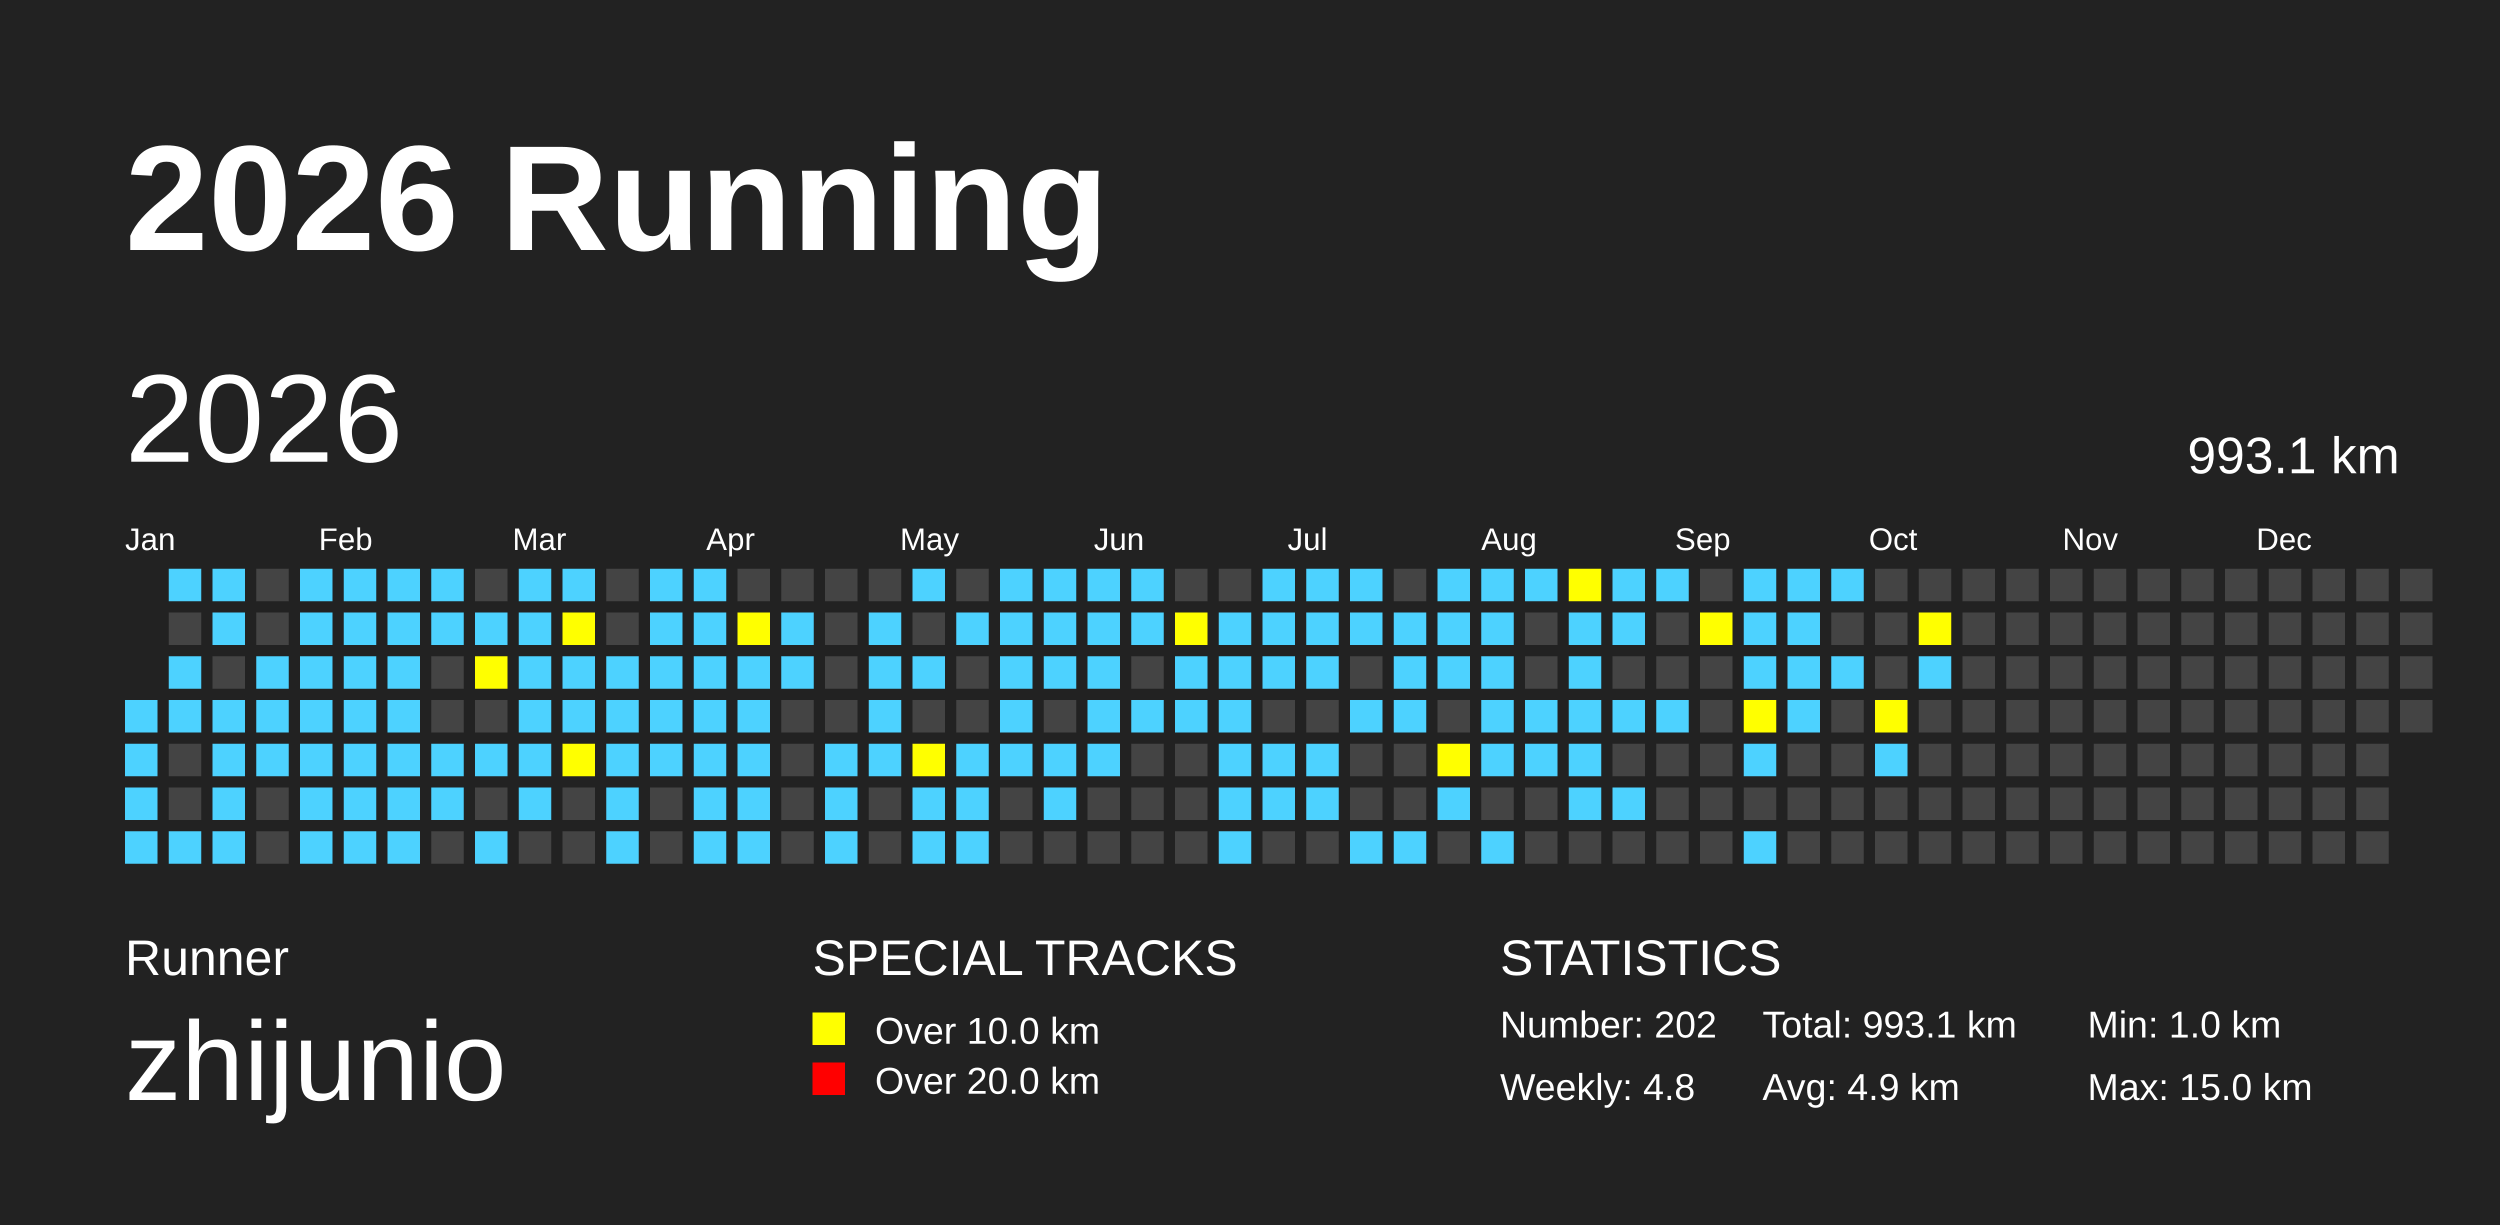
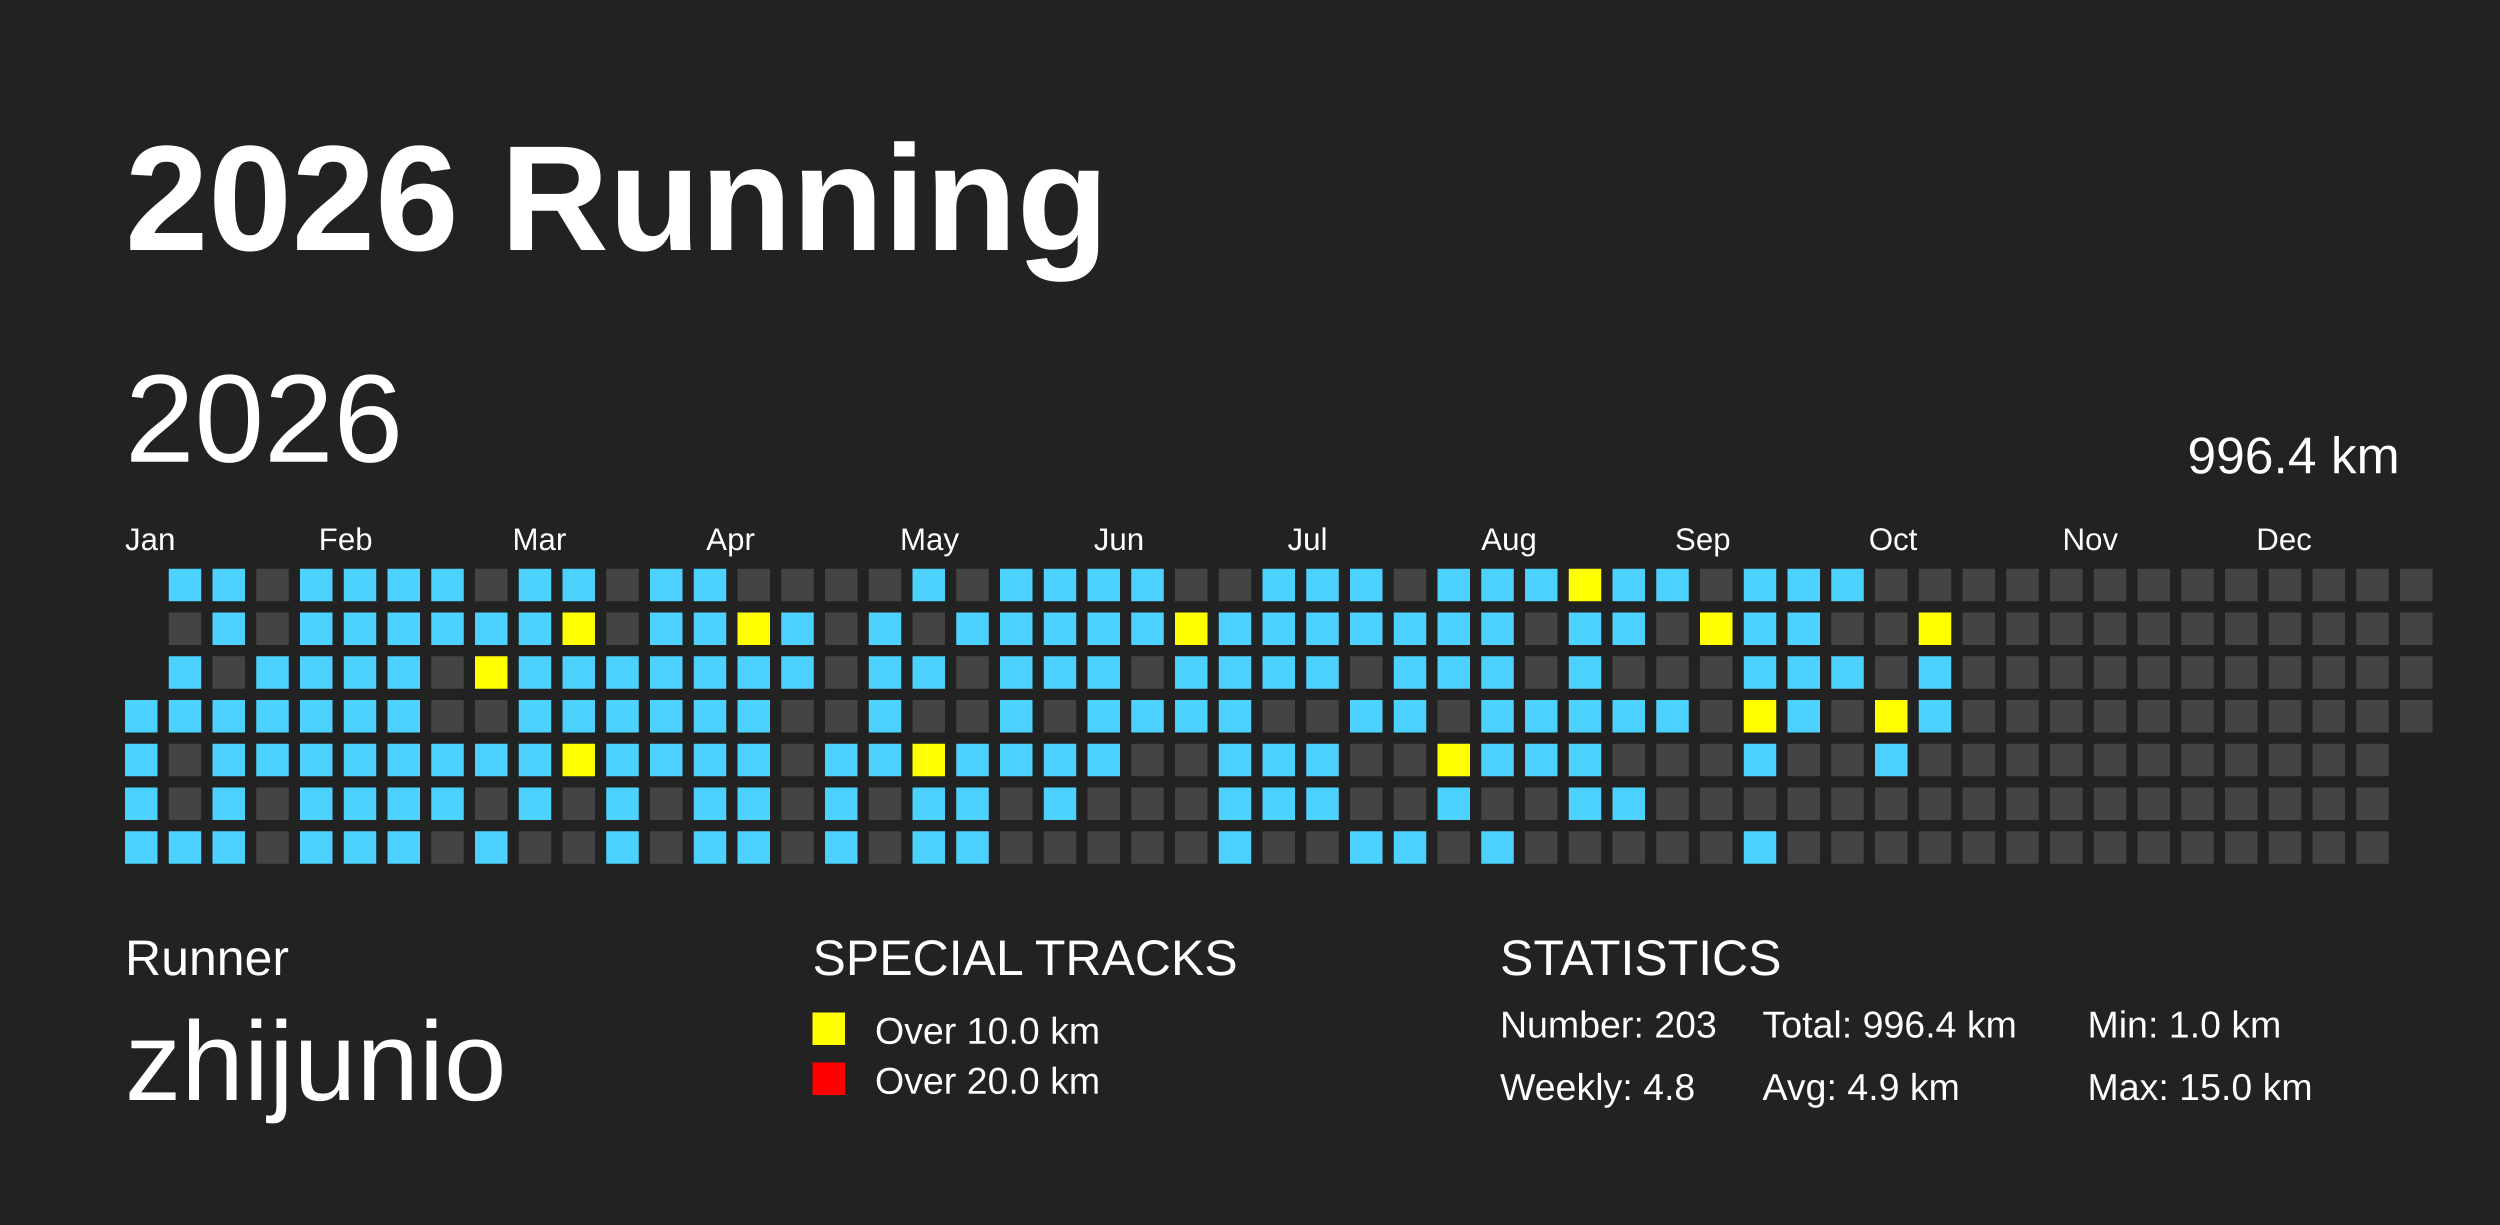
<svg xmlns="http://www.w3.org/2000/svg" baseProfile="full" height="98mm" version="1.1" viewBox="0,0,200,98" width="200mm">
  <defs>
    <pattern height="2" id="indoor-stripe" patternUnits="userSpaceOnUse" width="2">
      <line stroke="white" stroke-opacity="0.45" stroke-width="0.5" x1="0" x2="2" y1="2" y2="0" />
    </pattern>
  </defs>
  <rect fill="#222222" height="98" width="200" x="0" y="0" />
  <text fill="#FFFFFF" style="font-size:12px; font-family:Arial; font-weight:bold;" x="10" y="20">2026 Running</text>
  <text fill="#FFFFFF" style="font-size:4px; font-family:Arial" x="10" y="78">Runner</text>
  <text fill="#FFFFFF" style="font-size:9px; font-family:Arial" x="10" y="88">zhijunio</text>
  <text fill="#FFFFFF" style="font-size:4px; font-family:Arial" x="65" y="78">SPECIAL TRACKS</text>
  <rect fill="yellow" height="2.6" width="2.6" x="65" y="81" />
  <text fill="#FFFFFF" style="font-size:3px; font-family:Arial" x="70" y="83.5">Over 10.0 km</text>
  <rect fill="red" height="2.6" width="2.6" x="65" y="85" />
  <text fill="#FFFFFF" style="font-size:3px; font-family:Arial" x="70" y="87.5">Over 20.0 km</text>
  <text fill="#FFFFFF" style="font-size:4px; font-family:Arial" x="120" y="78">STATISTICS</text>
-   <text fill="#FFFFFF" style="font-size:3px; font-family:Arial" x="120" y="83">Number: 202</text>
+   <text fill="#FFFFFF" style="font-size:3px; font-family:Arial" x="120" y="83">Number: 203</text>
  <text fill="#FFFFFF" style="font-size:3px; font-family:Arial" x="120" y="88">Weekly: 4.8</text>
-   <text fill="#FFFFFF" style="font-size:3px; font-family:Arial" x="141" y="83">Total: 993.1 km</text>
+   <text fill="#FFFFFF" style="font-size:3px; font-family:Arial" x="141" y="83">Total: 996.4 km</text>
  <text fill="#FFFFFF" style="font-size:3px; font-family:Arial" x="141" y="88">Avg: 4.9 km</text>
  <text fill="#FFFFFF" style="font-size:3px; font-family:Arial" x="167" y="83">Min: 1.0 km</text>
  <text fill="#FFFFFF" style="font-size:3px; font-family:Arial" x="167" y="88">Max: 15.0 km</text>
  <text dominant-baseline="hanging" fill="#FFFFFF" style="font-size:10.0px; font-family:Arial;" x="10" y="30">2026</text>
-   <text dominant-baseline="hanging" fill="#FFFFFF" style="font-size:4.125px; font-family:Arial;" x="175" y="35">993.1 km</text>
+   <text dominant-baseline="hanging" fill="#FFFFFF" style="font-size:4.125px; font-family:Arial;" x="175" y="35">996.4 km</text>
  <text fill="#FFFFFF" style="font-size:2.5px; font-family:Arial" x="10.0" y="44">Jan</text>
  <text fill="#FFFFFF" style="font-size:2.5px; font-family:Arial" x="25.5" y="44">Feb</text>
  <text fill="#FFFFFF" style="font-size:2.5px; font-family:Arial" x="41.0" y="44">Mar</text>
  <text fill="#FFFFFF" style="font-size:2.5px; font-family:Arial" x="56.5" y="44">Apr</text>
  <text fill="#FFFFFF" style="font-size:2.5px; font-family:Arial" x="72.0" y="44">May</text>
  <text fill="#FFFFFF" style="font-size:2.5px; font-family:Arial" x="87.5" y="44">Jun</text>
  <text fill="#FFFFFF" style="font-size:2.5px; font-family:Arial" x="103.0" y="44">Jul</text>
  <text fill="#FFFFFF" style="font-size:2.5px; font-family:Arial" x="118.5" y="44">Aug</text>
  <text fill="#FFFFFF" style="font-size:2.5px; font-family:Arial" x="134.0" y="44">Sep</text>
  <text fill="#FFFFFF" style="font-size:2.5px; font-family:Arial" x="149.5" y="44">Oct</text>
  <text fill="#FFFFFF" style="font-size:2.5px; font-family:Arial" x="165.0" y="44">Nov</text>
  <text fill="#FFFFFF" style="font-size:2.5px; font-family:Arial" x="180.5" y="44">Dec</text>
  <rect fill="#4DD2FF" height="2.6" width="2.6" x="10.0" y="56.0" />
  <rect fill="#4DD2FF" height="2.6" width="2.6" x="10.0" y="59.5" />
  <rect fill="#4DD2FF" height="2.6" width="2.6" x="10.0" y="63.0" />
  <rect fill="#4DD2FF" height="2.6" width="2.6" x="10.0" y="66.5" />
  <rect fill="#4DD2FF" height="2.6" width="2.6" x="13.5" y="45.5" />
  <rect fill="#444444" height="2.6" width="2.6" x="13.5" y="49.0" />
  <rect fill="#4DD2FF" height="2.6" width="2.6" x="13.5" y="52.5" />
  <rect fill="#4DD2FF" height="2.6" width="2.6" x="13.5" y="56.0" />
  <rect fill="#444444" height="2.6" width="2.6" x="13.5" y="59.5" />
  <rect fill="#444444" height="2.6" width="2.6" x="13.5" y="63.0" />
  <rect fill="#4DD2FF" height="2.6" width="2.6" x="13.5" y="66.5" />
  <rect fill="#4DD2FF" height="2.6" width="2.6" x="17.0" y="45.5" />
  <rect fill="#4DD2FF" height="2.6" width="2.6" x="17.0" y="49.0" />
  <rect fill="#444444" height="2.6" width="2.6" x="17.0" y="52.5" />
  <rect fill="#4DD2FF" height="2.6" width="2.6" x="17.0" y="56.0" />
  <rect fill="#4DD2FF" height="2.6" width="2.6" x="17.0" y="59.5" />
  <rect fill="#4DD2FF" height="2.6" width="2.6" x="17.0" y="63.0" />
  <rect fill="#4DD2FF" height="2.6" width="2.6" x="17.0" y="66.5" />
  <rect fill="#444444" height="2.6" width="2.6" x="20.5" y="45.5" />
  <rect fill="#444444" height="2.6" width="2.6" x="20.5" y="49.0" />
  <rect fill="#4DD2FF" height="2.6" width="2.6" x="20.5" y="52.5" />
  <rect fill="#4DD2FF" height="2.6" width="2.6" x="20.5" y="56.0" />
  <rect fill="#4DD2FF" height="2.6" width="2.6" x="20.5" y="59.5" />
  <rect fill="#444444" height="2.6" width="2.6" x="20.5" y="63.0" />
  <rect fill="#444444" height="2.6" width="2.6" x="20.5" y="66.5" />
  <rect fill="#4DD2FF" height="2.6" width="2.6" x="24.0" y="45.5" />
  <rect fill="#4DD2FF" height="2.6" width="2.6" x="24.0" y="49.0" />
  <rect fill="#4DD2FF" height="2.6" width="2.6" x="24.0" y="52.5" />
  <rect fill="#4DD2FF" height="2.6" width="2.6" x="24.0" y="56.0" />
  <rect fill="#4DD2FF" height="2.6" width="2.6" x="24.0" y="59.5" />
  <rect fill="#4DD2FF" height="2.6" width="2.6" x="24.0" y="63.0" />
  <rect fill="#4DD2FF" height="2.6" width="2.6" x="24.0" y="66.5" />
  <rect fill="#4DD2FF" height="2.6" width="2.6" x="27.5" y="45.5" />
  <rect fill="#4DD2FF" height="2.6" width="2.6" x="27.5" y="49.0" />
  <rect fill="#4DD2FF" height="2.6" width="2.6" x="27.5" y="52.5" />
  <rect fill="#4DD2FF" height="2.6" width="2.6" x="27.5" y="56.0" />
  <rect fill="#4DD2FF" height="2.6" width="2.6" x="27.5" y="59.5" />
  <rect fill="#4DD2FF" height="2.6" width="2.6" x="27.5" y="63.0" />
  <rect fill="#4DD2FF" height="2.6" width="2.6" x="27.5" y="66.5" />
  <rect fill="#4DD2FF" height="2.6" width="2.6" x="31.0" y="45.5" />
  <rect fill="#4DD2FF" height="2.6" width="2.6" x="31.0" y="49.0" />
  <rect fill="#4DD2FF" height="2.6" width="2.6" x="31.0" y="52.5" />
  <rect fill="#4DD2FF" height="2.6" width="2.6" x="31.0" y="56.0" />
  <rect fill="#4DD2FF" height="2.6" width="2.6" x="31.0" y="59.5" />
  <rect fill="#4DD2FF" height="2.6" width="2.6" x="31.0" y="63.0" />
  <rect fill="#4DD2FF" height="2.6" width="2.6" x="31.0" y="66.5" />
  <rect fill="#4DD2FF" height="2.6" width="2.6" x="34.5" y="45.5" />
  <rect fill="#4DD2FF" height="2.6" width="2.6" x="34.5" y="49.0" />
  <rect fill="#444444" height="2.6" width="2.6" x="34.5" y="52.5" />
  <rect fill="#444444" height="2.6" width="2.6" x="34.5" y="56.0" />
  <rect fill="#4DD2FF" height="2.6" width="2.6" x="34.5" y="59.5" />
  <rect fill="#4DD2FF" height="2.6" width="2.6" x="34.5" y="63.0" />
  <rect fill="#444444" height="2.6" width="2.6" x="34.5" y="66.5" />
  <rect fill="#444444" height="2.6" width="2.6" x="38.0" y="45.5" />
  <rect fill="#4DD2FF" height="2.6" width="2.6" x="38.0" y="49.0" />
  <rect fill="yellow" height="2.6" width="2.6" x="38.0" y="52.5" />
  <rect fill="#444444" height="2.6" width="2.6" x="38.0" y="56.0" />
  <rect fill="#4DD2FF" height="2.6" width="2.6" x="38.0" y="59.5" />
  <rect fill="#444444" height="2.6" width="2.6" x="38.0" y="63.0" />
  <rect fill="#4DD2FF" height="2.6" width="2.6" x="38.0" y="66.5" />
  <rect fill="#4DD2FF" height="2.6" width="2.6" x="41.5" y="45.5" />
  <rect fill="#4DD2FF" height="2.6" width="2.6" x="41.5" y="49.0" />
  <rect fill="#4DD2FF" height="2.6" width="2.6" x="41.5" y="52.5" />
  <rect fill="#4DD2FF" height="2.6" width="2.6" x="41.5" y="56.0" />
  <rect fill="#4DD2FF" height="2.6" width="2.6" x="41.5" y="59.5" />
  <rect fill="#4DD2FF" height="2.6" width="2.6" x="41.5" y="63.0" />
  <rect fill="#444444" height="2.6" width="2.6" x="41.5" y="66.5" />
  <rect fill="#4DD2FF" height="2.6" width="2.6" x="45.0" y="45.5" />
  <rect fill="yellow" height="2.6" width="2.6" x="45.0" y="49.0" />
  <rect fill="#4DD2FF" height="2.6" width="2.6" x="45.0" y="52.5" />
  <rect fill="#4DD2FF" height="2.6" width="2.6" x="45.0" y="56.0" />
  <rect fill="yellow" height="2.6" width="2.6" x="45.0" y="59.5" />
  <rect fill="#444444" height="2.6" width="2.6" x="45.0" y="63.0" />
  <rect fill="#444444" height="2.6" width="2.6" x="45.0" y="66.5" />
  <rect fill="#444444" height="2.6" width="2.6" x="48.5" y="45.5" />
  <rect fill="#444444" height="2.6" width="2.6" x="48.5" y="49.0" />
  <rect fill="#4DD2FF" height="2.6" width="2.6" x="48.5" y="52.5" />
  <rect fill="#4DD2FF" height="2.6" width="2.6" x="48.5" y="56.0" />
  <rect fill="#4DD2FF" height="2.6" width="2.6" x="48.5" y="59.5" />
  <rect fill="#4DD2FF" height="2.6" width="2.6" x="48.5" y="63.0" />
  <rect fill="#4DD2FF" height="2.6" width="2.6" x="48.5" y="66.5" />
  <rect fill="#4DD2FF" height="2.6" width="2.6" x="52.0" y="45.5" />
  <rect fill="#4DD2FF" height="2.6" width="2.6" x="52.0" y="49.0" />
  <rect fill="#4DD2FF" height="2.6" width="2.6" x="52.0" y="52.5" />
  <rect fill="#4DD2FF" height="2.6" width="2.6" x="52.0" y="56.0" />
  <rect fill="#4DD2FF" height="2.6" width="2.6" x="52.0" y="59.5" />
  <rect fill="#444444" height="2.6" width="2.6" x="52.0" y="63.0" />
  <rect fill="#444444" height="2.6" width="2.6" x="52.0" y="66.5" />
  <rect fill="#4DD2FF" height="2.6" width="2.6" x="55.5" y="45.5" />
  <rect fill="#4DD2FF" height="2.6" width="2.6" x="55.5" y="49.0" />
  <rect fill="#4DD2FF" height="2.6" width="2.6" x="55.5" y="52.5" />
  <rect fill="#4DD2FF" height="2.6" width="2.6" x="55.5" y="56.0" />
  <rect fill="#4DD2FF" height="2.6" width="2.6" x="55.5" y="59.5" />
  <rect fill="#4DD2FF" height="2.6" width="2.6" x="55.5" y="63.0" />
  <rect fill="#4DD2FF" height="2.6" width="2.6" x="55.5" y="66.5" />
  <rect fill="#444444" height="2.6" width="2.6" x="59.0" y="45.5" />
  <rect fill="yellow" height="2.6" width="2.6" x="59.0" y="49.0" />
  <rect fill="#4DD2FF" height="2.6" width="2.6" x="59.0" y="52.5" />
  <rect fill="#4DD2FF" height="2.6" width="2.6" x="59.0" y="56.0" />
  <rect fill="#4DD2FF" height="2.6" width="2.6" x="59.0" y="59.5" />
  <rect fill="#4DD2FF" height="2.6" width="2.6" x="59.0" y="63.0" />
  <rect fill="#4DD2FF" height="2.6" width="2.6" x="59.0" y="66.5" />
  <rect fill="#444444" height="2.6" width="2.6" x="62.5" y="45.5" />
  <rect fill="#4DD2FF" height="2.6" width="2.6" x="62.5" y="49.0" />
  <rect fill="#4DD2FF" height="2.6" width="2.6" x="62.5" y="52.5" />
  <rect fill="#444444" height="2.6" width="2.6" x="62.5" y="56.0" />
  <rect fill="#444444" height="2.6" width="2.6" x="62.5" y="59.5" />
  <rect fill="#444444" height="2.6" width="2.6" x="62.5" y="63.0" />
  <rect fill="#444444" height="2.6" width="2.6" x="62.5" y="66.5" />
  <rect fill="#444444" height="2.6" width="2.6" x="66.0" y="45.5" />
  <rect fill="#444444" height="2.6" width="2.6" x="66.0" y="49.0" />
  <rect fill="#444444" height="2.6" width="2.6" x="66.0" y="52.5" />
  <rect fill="#444444" height="2.6" width="2.6" x="66.0" y="56.0" />
  <rect fill="#4DD2FF" height="2.6" width="2.6" x="66.0" y="59.5" />
  <rect fill="#4DD2FF" height="2.6" width="2.6" x="66.0" y="63.0" />
  <rect fill="#4DD2FF" height="2.6" width="2.6" x="66.0" y="66.5" />
  <rect fill="#444444" height="2.6" width="2.6" x="69.5" y="45.5" />
  <rect fill="#4DD2FF" height="2.6" width="2.6" x="69.5" y="49.0" />
  <rect fill="#4DD2FF" height="2.6" width="2.6" x="69.5" y="52.5" />
  <rect fill="#4DD2FF" height="2.6" width="2.6" x="69.5" y="56.0" />
  <rect fill="#4DD2FF" height="2.6" width="2.6" x="69.5" y="59.5" />
  <rect fill="#444444" height="2.6" width="2.6" x="69.5" y="63.0" />
  <rect fill="#444444" height="2.6" width="2.6" x="69.5" y="66.5" />
  <rect fill="#4DD2FF" height="2.6" width="2.6" x="73.0" y="45.5" />
  <rect fill="#444444" height="2.6" width="2.6" x="73.0" y="49.0" />
  <rect fill="#4DD2FF" height="2.6" width="2.6" x="73.0" y="52.5" />
  <rect fill="#444444" height="2.6" width="2.6" x="73.0" y="56.0" />
  <rect fill="yellow" height="2.6" width="2.6" x="73.0" y="59.5" />
  <rect fill="#4DD2FF" height="2.6" width="2.6" x="73.0" y="63.0" />
  <rect fill="#4DD2FF" height="2.6" width="2.6" x="73.0" y="66.5" />
  <rect fill="#444444" height="2.6" width="2.6" x="76.5" y="45.5" />
  <rect fill="#4DD2FF" height="2.6" width="2.6" x="76.5" y="49.0" />
  <rect fill="#444444" height="2.6" width="2.6" x="76.5" y="52.5" />
  <rect fill="#444444" height="2.6" width="2.6" x="76.5" y="56.0" />
  <rect fill="#4DD2FF" height="2.6" width="2.6" x="76.5" y="59.5" />
  <rect fill="#4DD2FF" height="2.6" width="2.6" x="76.5" y="63.0" />
  <rect fill="#4DD2FF" height="2.6" width="2.6" x="76.5" y="66.5" />
  <rect fill="#4DD2FF" height="2.6" width="2.6" x="80.0" y="45.5" />
  <rect fill="#4DD2FF" height="2.6" width="2.6" x="80.0" y="49.0" />
  <rect fill="#4DD2FF" height="2.6" width="2.6" x="80.0" y="52.5" />
  <rect fill="#4DD2FF" height="2.6" width="2.6" x="80.0" y="56.0" />
  <rect fill="#4DD2FF" height="2.6" width="2.6" x="80.0" y="59.5" />
  <rect fill="#444444" height="2.6" width="2.6" x="80.0" y="63.0" />
  <rect fill="#444444" height="2.6" width="2.6" x="80.0" y="66.5" />
  <rect fill="#4DD2FF" height="2.6" width="2.6" x="83.5" y="45.5" />
  <rect fill="#4DD2FF" height="2.6" width="2.6" x="83.5" y="49.0" />
  <rect fill="#4DD2FF" height="2.6" width="2.6" x="83.5" y="52.5" />
  <rect fill="#444444" height="2.6" width="2.6" x="83.5" y="56.0" />
  <rect fill="#4DD2FF" height="2.6" width="2.6" x="83.5" y="59.5" />
  <rect fill="#4DD2FF" height="2.6" width="2.6" x="83.5" y="63.0" />
  <rect fill="#444444" height="2.6" width="2.6" x="83.5" y="66.5" />
  <rect fill="#4DD2FF" height="2.6" width="2.6" x="87.0" y="45.5" />
  <rect fill="#4DD2FF" height="2.6" width="2.6" x="87.0" y="49.0" />
  <rect fill="#4DD2FF" height="2.6" width="2.6" x="87.0" y="52.5" />
  <rect fill="#4DD2FF" height="2.6" width="2.6" x="87.0" y="56.0" />
  <rect fill="#4DD2FF" height="2.6" width="2.6" x="87.0" y="59.5" />
  <rect fill="#444444" height="2.6" width="2.6" x="87.0" y="63.0" />
  <rect fill="#444444" height="2.6" width="2.6" x="87.0" y="66.5" />
  <rect fill="#4DD2FF" height="2.6" width="2.6" x="90.5" y="45.5" />
  <rect fill="#4DD2FF" height="2.6" width="2.6" x="90.5" y="49.0" />
  <rect fill="#444444" height="2.6" width="2.6" x="90.5" y="52.5" />
  <rect fill="#4DD2FF" height="2.6" width="2.6" x="90.5" y="56.0" />
  <rect fill="#444444" height="2.6" width="2.6" x="90.5" y="59.5" />
  <rect fill="#444444" height="2.6" width="2.6" x="90.5" y="63.0" />
  <rect fill="#444444" height="2.6" width="2.6" x="90.5" y="66.5" />
  <rect fill="#444444" height="2.6" width="2.6" x="94.0" y="45.5" />
  <rect fill="yellow" height="2.6" width="2.6" x="94.0" y="49.0" />
  <rect fill="#4DD2FF" height="2.6" width="2.6" x="94.0" y="52.5" />
  <rect fill="#4DD2FF" height="2.6" width="2.6" x="94.0" y="56.0" />
  <rect fill="#444444" height="2.6" width="2.6" x="94.0" y="59.5" />
  <rect fill="#444444" height="2.6" width="2.6" x="94.0" y="63.0" />
  <rect fill="#444444" height="2.6" width="2.6" x="94.0" y="66.5" />
  <rect fill="#444444" height="2.6" width="2.6" x="97.5" y="45.5" />
  <rect fill="#4DD2FF" height="2.6" width="2.6" x="97.5" y="49.0" />
  <rect fill="#4DD2FF" height="2.6" width="2.6" x="97.5" y="52.5" />
  <rect fill="#4DD2FF" height="2.6" width="2.6" x="97.5" y="56.0" />
  <rect fill="#4DD2FF" height="2.6" width="2.6" x="97.5" y="59.5" />
  <rect fill="#4DD2FF" height="2.6" width="2.6" x="97.5" y="63.0" />
  <rect fill="#4DD2FF" height="2.6" width="2.6" x="97.5" y="66.5" />
  <rect fill="#4DD2FF" height="2.6" width="2.6" x="101.0" y="45.5" />
  <rect fill="#4DD2FF" height="2.6" width="2.6" x="101.0" y="49.0" />
  <rect fill="#4DD2FF" height="2.6" width="2.6" x="101.0" y="52.5" />
  <rect fill="#444444" height="2.6" width="2.6" x="101.0" y="56.0" />
  <rect fill="#4DD2FF" height="2.6" width="2.6" x="101.0" y="59.5" />
  <rect fill="#4DD2FF" height="2.6" width="2.6" x="101.0" y="63.0" />
  <rect fill="#444444" height="2.6" width="2.6" x="101.0" y="66.5" />
  <rect fill="#4DD2FF" height="2.6" width="2.6" x="104.5" y="45.5" />
  <rect fill="#4DD2FF" height="2.6" width="2.6" x="104.5" y="49.0" />
  <rect fill="#4DD2FF" height="2.6" width="2.6" x="104.5" y="52.5" />
  <rect fill="#444444" height="2.6" width="2.6" x="104.5" y="56.0" />
  <rect fill="#4DD2FF" height="2.6" width="2.6" x="104.5" y="59.5" />
  <rect fill="#4DD2FF" height="2.6" width="2.6" x="104.5" y="63.0" />
  <rect fill="#444444" height="2.6" width="2.6" x="104.5" y="66.5" />
  <rect fill="#4DD2FF" height="2.6" width="2.6" x="108.0" y="45.5" />
  <rect fill="#4DD2FF" height="2.6" width="2.6" x="108.0" y="49.0" />
  <rect fill="#444444" height="2.6" width="2.6" x="108.0" y="52.5" />
  <rect fill="#4DD2FF" height="2.6" width="2.6" x="108.0" y="56.0" />
  <rect fill="#444444" height="2.6" width="2.6" x="108.0" y="59.5" />
  <rect fill="#444444" height="2.6" width="2.6" x="108.0" y="63.0" />
  <rect fill="#4DD2FF" height="2.6" width="2.6" x="108.0" y="66.5" />
  <rect fill="#444444" height="2.6" width="2.6" x="111.5" y="45.5" />
  <rect fill="#4DD2FF" height="2.6" width="2.6" x="111.5" y="49.0" />
  <rect fill="#4DD2FF" height="2.6" width="2.6" x="111.5" y="52.5" />
  <rect fill="#4DD2FF" height="2.6" width="2.6" x="111.5" y="56.0" />
  <rect fill="#444444" height="2.6" width="2.6" x="111.5" y="59.5" />
  <rect fill="#444444" height="2.6" width="2.6" x="111.5" y="63.0" />
  <rect fill="#4DD2FF" height="2.6" width="2.6" x="111.5" y="66.5" />
  <rect fill="#4DD2FF" height="2.6" width="2.6" x="115.0" y="45.5" />
  <rect fill="#4DD2FF" height="2.6" width="2.6" x="115.0" y="49.0" />
  <rect fill="#4DD2FF" height="2.6" width="2.6" x="115.0" y="52.5" />
  <rect fill="#444444" height="2.6" width="2.6" x="115.0" y="56.0" />
  <rect fill="yellow" height="2.6" width="2.6" x="115.0" y="59.5" />
  <rect fill="#4DD2FF" height="2.6" width="2.6" x="115.0" y="63.0" />
  <rect fill="#444444" height="2.6" width="2.6" x="115.0" y="66.5" />
  <rect fill="#4DD2FF" height="2.6" width="2.6" x="118.5" y="45.5" />
  <rect fill="#4DD2FF" height="2.6" width="2.6" x="118.5" y="49.0" />
  <rect fill="#4DD2FF" height="2.6" width="2.6" x="118.5" y="52.5" />
  <rect fill="#4DD2FF" height="2.6" width="2.6" x="118.5" y="56.0" />
  <rect fill="#4DD2FF" height="2.6" width="2.6" x="118.5" y="59.5" />
  <rect fill="#444444" height="2.6" width="2.6" x="118.5" y="63.0" />
  <rect fill="#4DD2FF" height="2.6" width="2.6" x="118.5" y="66.5" />
  <rect fill="#4DD2FF" height="2.6" width="2.6" x="122.0" y="45.5" />
  <rect fill="#444444" height="2.6" width="2.6" x="122.0" y="49.0" />
  <rect fill="#444444" height="2.6" width="2.6" x="122.0" y="52.5" />
  <rect fill="#4DD2FF" height="2.6" width="2.6" x="122.0" y="56.0" />
  <rect fill="#4DD2FF" height="2.6" width="2.6" x="122.0" y="59.5" />
  <rect fill="#444444" height="2.6" width="2.6" x="122.0" y="63.0" />
  <rect fill="#444444" height="2.6" width="2.6" x="122.0" y="66.5" />
  <rect fill="yellow" height="2.6" width="2.6" x="125.5" y="45.5" />
  <rect fill="#4DD2FF" height="2.6" width="2.6" x="125.5" y="49.0" />
  <rect fill="#4DD2FF" height="2.6" width="2.6" x="125.5" y="52.5" />
  <rect fill="#4DD2FF" height="2.6" width="2.6" x="125.5" y="56.0" />
  <rect fill="#4DD2FF" height="2.6" width="2.6" x="125.5" y="59.5" />
  <rect fill="#4DD2FF" height="2.6" width="2.6" x="125.5" y="63.0" />
  <rect fill="#444444" height="2.6" width="2.6" x="125.5" y="66.5" />
  <rect fill="#4DD2FF" height="2.6" width="2.6" x="129.0" y="45.5" />
  <rect fill="#4DD2FF" height="2.6" width="2.6" x="129.0" y="49.0" />
  <rect fill="#444444" height="2.6" width="2.6" x="129.0" y="52.5" />
  <rect fill="#4DD2FF" height="2.6" width="2.6" x="129.0" y="56.0" />
  <rect fill="#444444" height="2.6" width="2.6" x="129.0" y="59.5" />
  <rect fill="#4DD2FF" height="2.6" width="2.6" x="129.0" y="63.0" />
  <rect fill="#444444" height="2.6" width="2.6" x="129.0" y="66.5" />
  <rect fill="#4DD2FF" height="2.6" width="2.6" x="132.5" y="45.5" />
  <rect fill="#444444" height="2.6" width="2.6" x="132.5" y="49.0" />
  <rect fill="#444444" height="2.6" width="2.6" x="132.5" y="52.5" />
  <rect fill="#4DD2FF" height="2.6" width="2.6" x="132.5" y="56.0" />
  <rect fill="#444444" height="2.6" width="2.6" x="132.5" y="59.5" />
  <rect fill="#444444" height="2.6" width="2.6" x="132.5" y="63.0" />
  <rect fill="#444444" height="2.6" width="2.6" x="132.5" y="66.5" />
  <rect fill="#444444" height="2.6" width="2.6" x="136.0" y="45.5" />
  <rect fill="yellow" height="2.6" width="2.6" x="136.0" y="49.0" />
  <rect fill="#444444" height="2.6" width="2.6" x="136.0" y="52.5" />
  <rect fill="#444444" height="2.6" width="2.6" x="136.0" y="56.0" />
  <rect fill="#444444" height="2.6" width="2.6" x="136.0" y="59.5" />
  <rect fill="#444444" height="2.6" width="2.6" x="136.0" y="63.0" />
  <rect fill="#444444" height="2.6" width="2.6" x="136.0" y="66.5" />
  <rect fill="#4DD2FF" height="2.6" width="2.6" x="139.5" y="45.5" />
  <rect fill="#4DD2FF" height="2.6" width="2.6" x="139.5" y="49.0" />
  <rect fill="#4DD2FF" height="2.6" width="2.6" x="139.5" y="52.5" />
  <rect fill="yellow" height="2.6" width="2.6" x="139.5" y="56.0" />
  <rect fill="#4DD2FF" height="2.6" width="2.6" x="139.5" y="59.5" />
  <rect fill="#444444" height="2.6" width="2.6" x="139.5" y="63.0" />
  <rect fill="#4DD2FF" height="2.6" width="2.6" x="139.5" y="66.5" />
  <rect fill="#4DD2FF" height="2.6" width="2.6" x="143.0" y="45.5" />
  <rect fill="#4DD2FF" height="2.6" width="2.6" x="143.0" y="49.0" />
  <rect fill="#4DD2FF" height="2.6" width="2.6" x="143.0" y="52.5" />
  <rect fill="#4DD2FF" height="2.6" width="2.6" x="143.0" y="56.0" />
  <rect fill="#444444" height="2.6" width="2.6" x="143.0" y="59.5" />
  <rect fill="#444444" height="2.6" width="2.6" x="143.0" y="63.0" />
  <rect fill="#444444" height="2.6" width="2.6" x="143.0" y="66.5" />
  <rect fill="#4DD2FF" height="2.6" width="2.6" x="146.5" y="45.5" />
  <rect fill="#444444" height="2.6" width="2.6" x="146.5" y="49.0" />
  <rect fill="#4DD2FF" height="2.6" width="2.6" x="146.5" y="52.5" />
  <rect fill="#444444" height="2.6" width="2.6" x="146.5" y="56.0" />
  <rect fill="#444444" height="2.6" width="2.6" x="146.5" y="59.5" />
  <rect fill="#444444" height="2.6" width="2.6" x="146.5" y="63.0" />
  <rect fill="#444444" height="2.6" width="2.6" x="146.5" y="66.5" />
  <rect fill="#444444" height="2.6" width="2.6" x="150.0" y="45.5" />
  <rect fill="#444444" height="2.6" width="2.6" x="150.0" y="49.0" />
  <rect fill="#444444" height="2.6" width="2.6" x="150.0" y="52.5" />
  <rect fill="yellow" height="2.6" width="2.6" x="150.0" y="56.0" />
  <rect fill="#4DD2FF" height="2.6" width="2.6" x="150.0" y="59.5" />
  <rect fill="#444444" height="2.6" width="2.6" x="150.0" y="63.0" />
  <rect fill="#444444" height="2.6" width="2.6" x="150.0" y="66.5" />
  <rect fill="#444444" height="2.6" width="2.6" x="153.5" y="45.5" />
  <rect fill="yellow" height="2.6" width="2.6" x="153.5" y="49.0" />
  <rect fill="#4DD2FF" height="2.6" width="2.6" x="153.5" y="52.5" />
-   <rect fill="#444444" height="2.6" width="2.6" x="153.5" y="56.0" />
+   <rect fill="#4DD2FF" height="2.6" width="2.6" x="153.5" y="56.0" />
  <rect fill="#444444" height="2.6" width="2.6" x="153.5" y="59.5" />
  <rect fill="#444444" height="2.6" width="2.6" x="153.5" y="63.0" />
  <rect fill="#444444" height="2.6" width="2.6" x="153.5" y="66.5" />
  <rect fill="#444444" height="2.6" width="2.6" x="157.0" y="45.5" />
  <rect fill="#444444" height="2.6" width="2.6" x="157.0" y="49.0" />
  <rect fill="#444444" height="2.6" width="2.6" x="157.0" y="52.5" />
  <rect fill="#444444" height="2.6" width="2.6" x="157.0" y="56.0" />
  <rect fill="#444444" height="2.6" width="2.6" x="157.0" y="59.5" />
  <rect fill="#444444" height="2.6" width="2.6" x="157.0" y="63.0" />
  <rect fill="#444444" height="2.6" width="2.6" x="157.0" y="66.5" />
  <rect fill="#444444" height="2.6" width="2.6" x="160.5" y="45.5" />
  <rect fill="#444444" height="2.6" width="2.6" x="160.5" y="49.0" />
  <rect fill="#444444" height="2.6" width="2.6" x="160.5" y="52.5" />
  <rect fill="#444444" height="2.6" width="2.6" x="160.5" y="56.0" />
  <rect fill="#444444" height="2.6" width="2.6" x="160.5" y="59.5" />
  <rect fill="#444444" height="2.6" width="2.6" x="160.5" y="63.0" />
  <rect fill="#444444" height="2.6" width="2.6" x="160.5" y="66.5" />
  <rect fill="#444444" height="2.6" width="2.6" x="164.0" y="45.5" />
  <rect fill="#444444" height="2.6" width="2.6" x="164.0" y="49.0" />
  <rect fill="#444444" height="2.6" width="2.6" x="164.0" y="52.5" />
  <rect fill="#444444" height="2.6" width="2.6" x="164.0" y="56.0" />
  <rect fill="#444444" height="2.6" width="2.6" x="164.0" y="59.5" />
  <rect fill="#444444" height="2.6" width="2.6" x="164.0" y="63.0" />
  <rect fill="#444444" height="2.6" width="2.6" x="164.0" y="66.5" />
  <rect fill="#444444" height="2.6" width="2.6" x="167.5" y="45.5" />
  <rect fill="#444444" height="2.6" width="2.6" x="167.5" y="49.0" />
  <rect fill="#444444" height="2.6" width="2.6" x="167.5" y="52.5" />
  <rect fill="#444444" height="2.6" width="2.6" x="167.5" y="56.0" />
  <rect fill="#444444" height="2.6" width="2.6" x="167.5" y="59.5" />
  <rect fill="#444444" height="2.6" width="2.6" x="167.5" y="63.0" />
  <rect fill="#444444" height="2.6" width="2.6" x="167.5" y="66.5" />
  <rect fill="#444444" height="2.6" width="2.6" x="171.0" y="45.5" />
  <rect fill="#444444" height="2.6" width="2.6" x="171.0" y="49.0" />
  <rect fill="#444444" height="2.6" width="2.6" x="171.0" y="52.5" />
  <rect fill="#444444" height="2.6" width="2.6" x="171.0" y="56.0" />
  <rect fill="#444444" height="2.6" width="2.6" x="171.0" y="59.5" />
  <rect fill="#444444" height="2.6" width="2.6" x="171.0" y="63.0" />
  <rect fill="#444444" height="2.6" width="2.6" x="171.0" y="66.5" />
  <rect fill="#444444" height="2.6" width="2.6" x="174.5" y="45.5" />
  <rect fill="#444444" height="2.6" width="2.6" x="174.5" y="49.0" />
  <rect fill="#444444" height="2.6" width="2.6" x="174.5" y="52.5" />
  <rect fill="#444444" height="2.6" width="2.6" x="174.5" y="56.0" />
  <rect fill="#444444" height="2.6" width="2.6" x="174.5" y="59.5" />
  <rect fill="#444444" height="2.6" width="2.6" x="174.5" y="63.0" />
  <rect fill="#444444" height="2.6" width="2.6" x="174.5" y="66.5" />
  <rect fill="#444444" height="2.6" width="2.6" x="178.0" y="45.5" />
  <rect fill="#444444" height="2.6" width="2.6" x="178.0" y="49.0" />
  <rect fill="#444444" height="2.6" width="2.6" x="178.0" y="52.5" />
  <rect fill="#444444" height="2.6" width="2.6" x="178.0" y="56.0" />
  <rect fill="#444444" height="2.6" width="2.6" x="178.0" y="59.5" />
  <rect fill="#444444" height="2.6" width="2.6" x="178.0" y="63.0" />
  <rect fill="#444444" height="2.6" width="2.6" x="178.0" y="66.5" />
  <rect fill="#444444" height="2.6" width="2.6" x="181.5" y="45.5" />
  <rect fill="#444444" height="2.6" width="2.6" x="181.5" y="49.0" />
  <rect fill="#444444" height="2.6" width="2.6" x="181.5" y="52.5" />
  <rect fill="#444444" height="2.6" width="2.6" x="181.5" y="56.0" />
  <rect fill="#444444" height="2.6" width="2.6" x="181.5" y="59.5" />
  <rect fill="#444444" height="2.6" width="2.6" x="181.5" y="63.0" />
  <rect fill="#444444" height="2.6" width="2.6" x="181.5" y="66.5" />
  <rect fill="#444444" height="2.6" width="2.6" x="185.0" y="45.5" />
  <rect fill="#444444" height="2.6" width="2.6" x="185.0" y="49.0" />
  <rect fill="#444444" height="2.6" width="2.6" x="185.0" y="52.5" />
  <rect fill="#444444" height="2.6" width="2.6" x="185.0" y="56.0" />
  <rect fill="#444444" height="2.6" width="2.6" x="185.0" y="59.5" />
  <rect fill="#444444" height="2.6" width="2.6" x="185.0" y="63.0" />
  <rect fill="#444444" height="2.6" width="2.6" x="185.0" y="66.5" />
  <rect fill="#444444" height="2.6" width="2.6" x="188.5" y="45.5" />
  <rect fill="#444444" height="2.6" width="2.6" x="188.5" y="49.0" />
  <rect fill="#444444" height="2.6" width="2.6" x="188.5" y="52.5" />
  <rect fill="#444444" height="2.6" width="2.6" x="188.5" y="56.0" />
  <rect fill="#444444" height="2.6" width="2.6" x="188.5" y="59.5" />
  <rect fill="#444444" height="2.6" width="2.6" x="188.5" y="63.0" />
  <rect fill="#444444" height="2.6" width="2.6" x="188.5" y="66.5" />
  <rect fill="#444444" height="2.6" width="2.6" x="192.0" y="45.5" />
  <rect fill="#444444" height="2.6" width="2.6" x="192.0" y="49.0" />
  <rect fill="#444444" height="2.6" width="2.6" x="192.0" y="52.5" />
  <rect fill="#444444" height="2.6" width="2.6" x="192.0" y="56.0" />
</svg>
